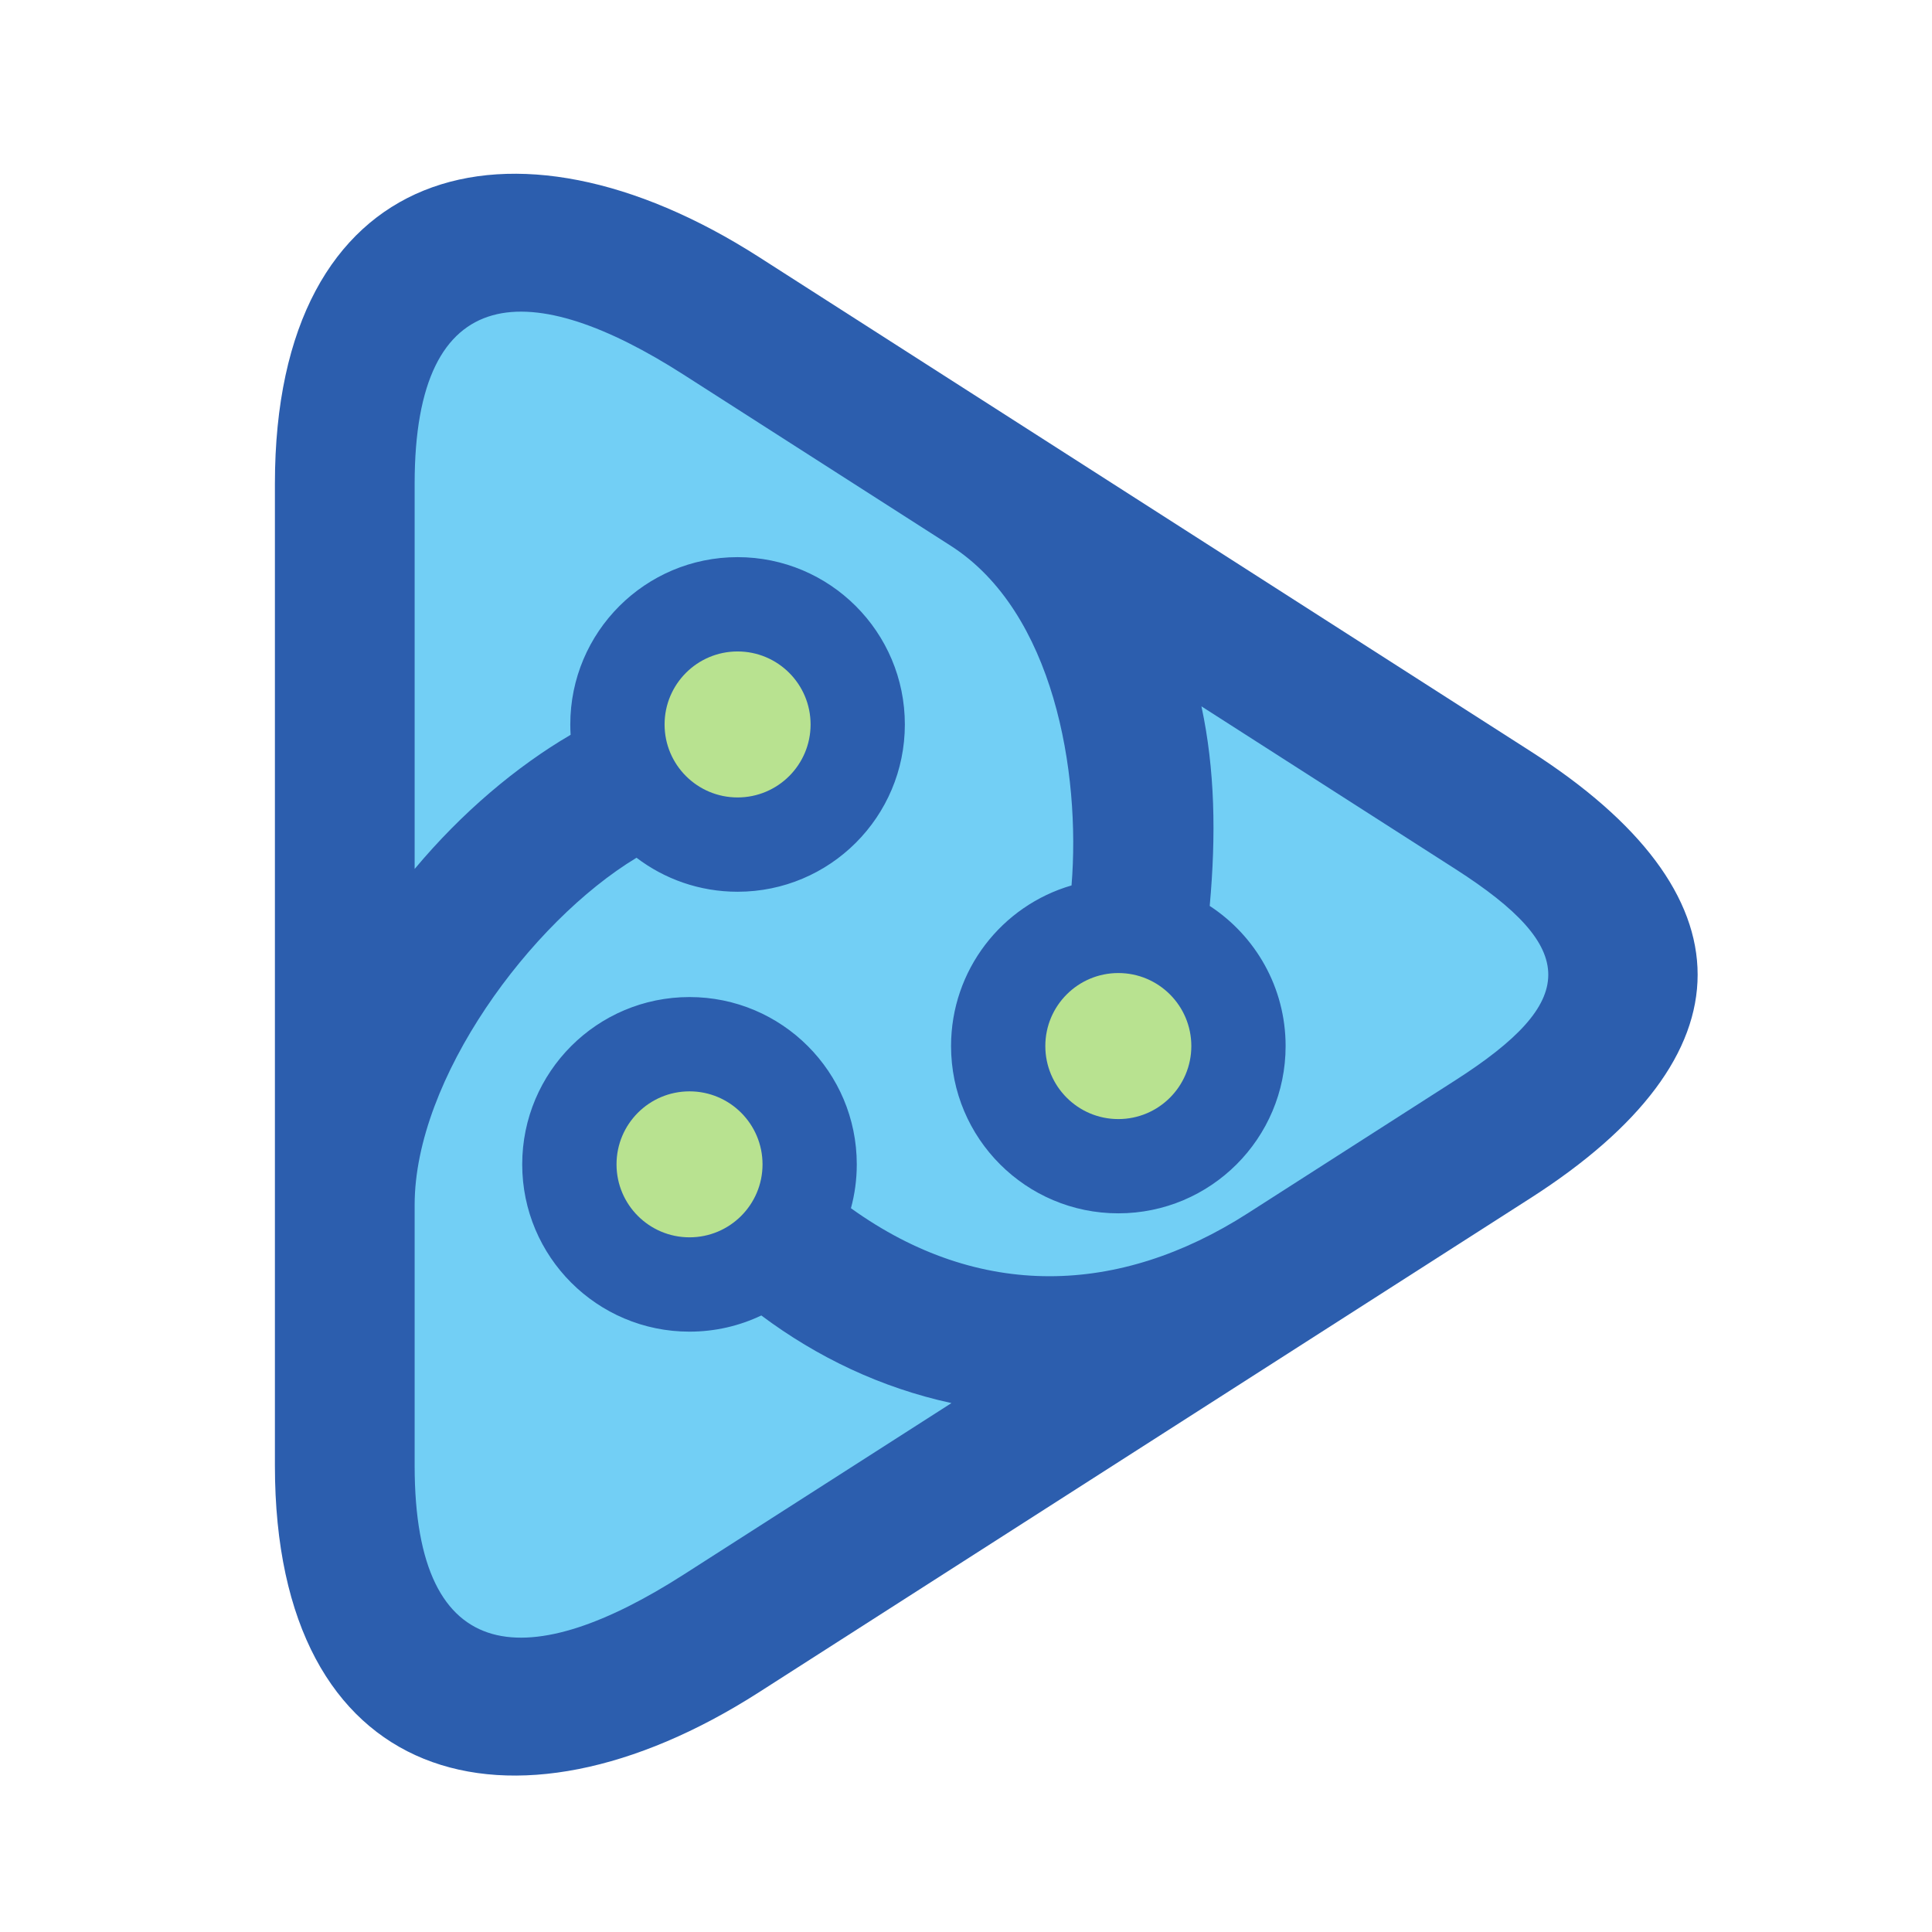
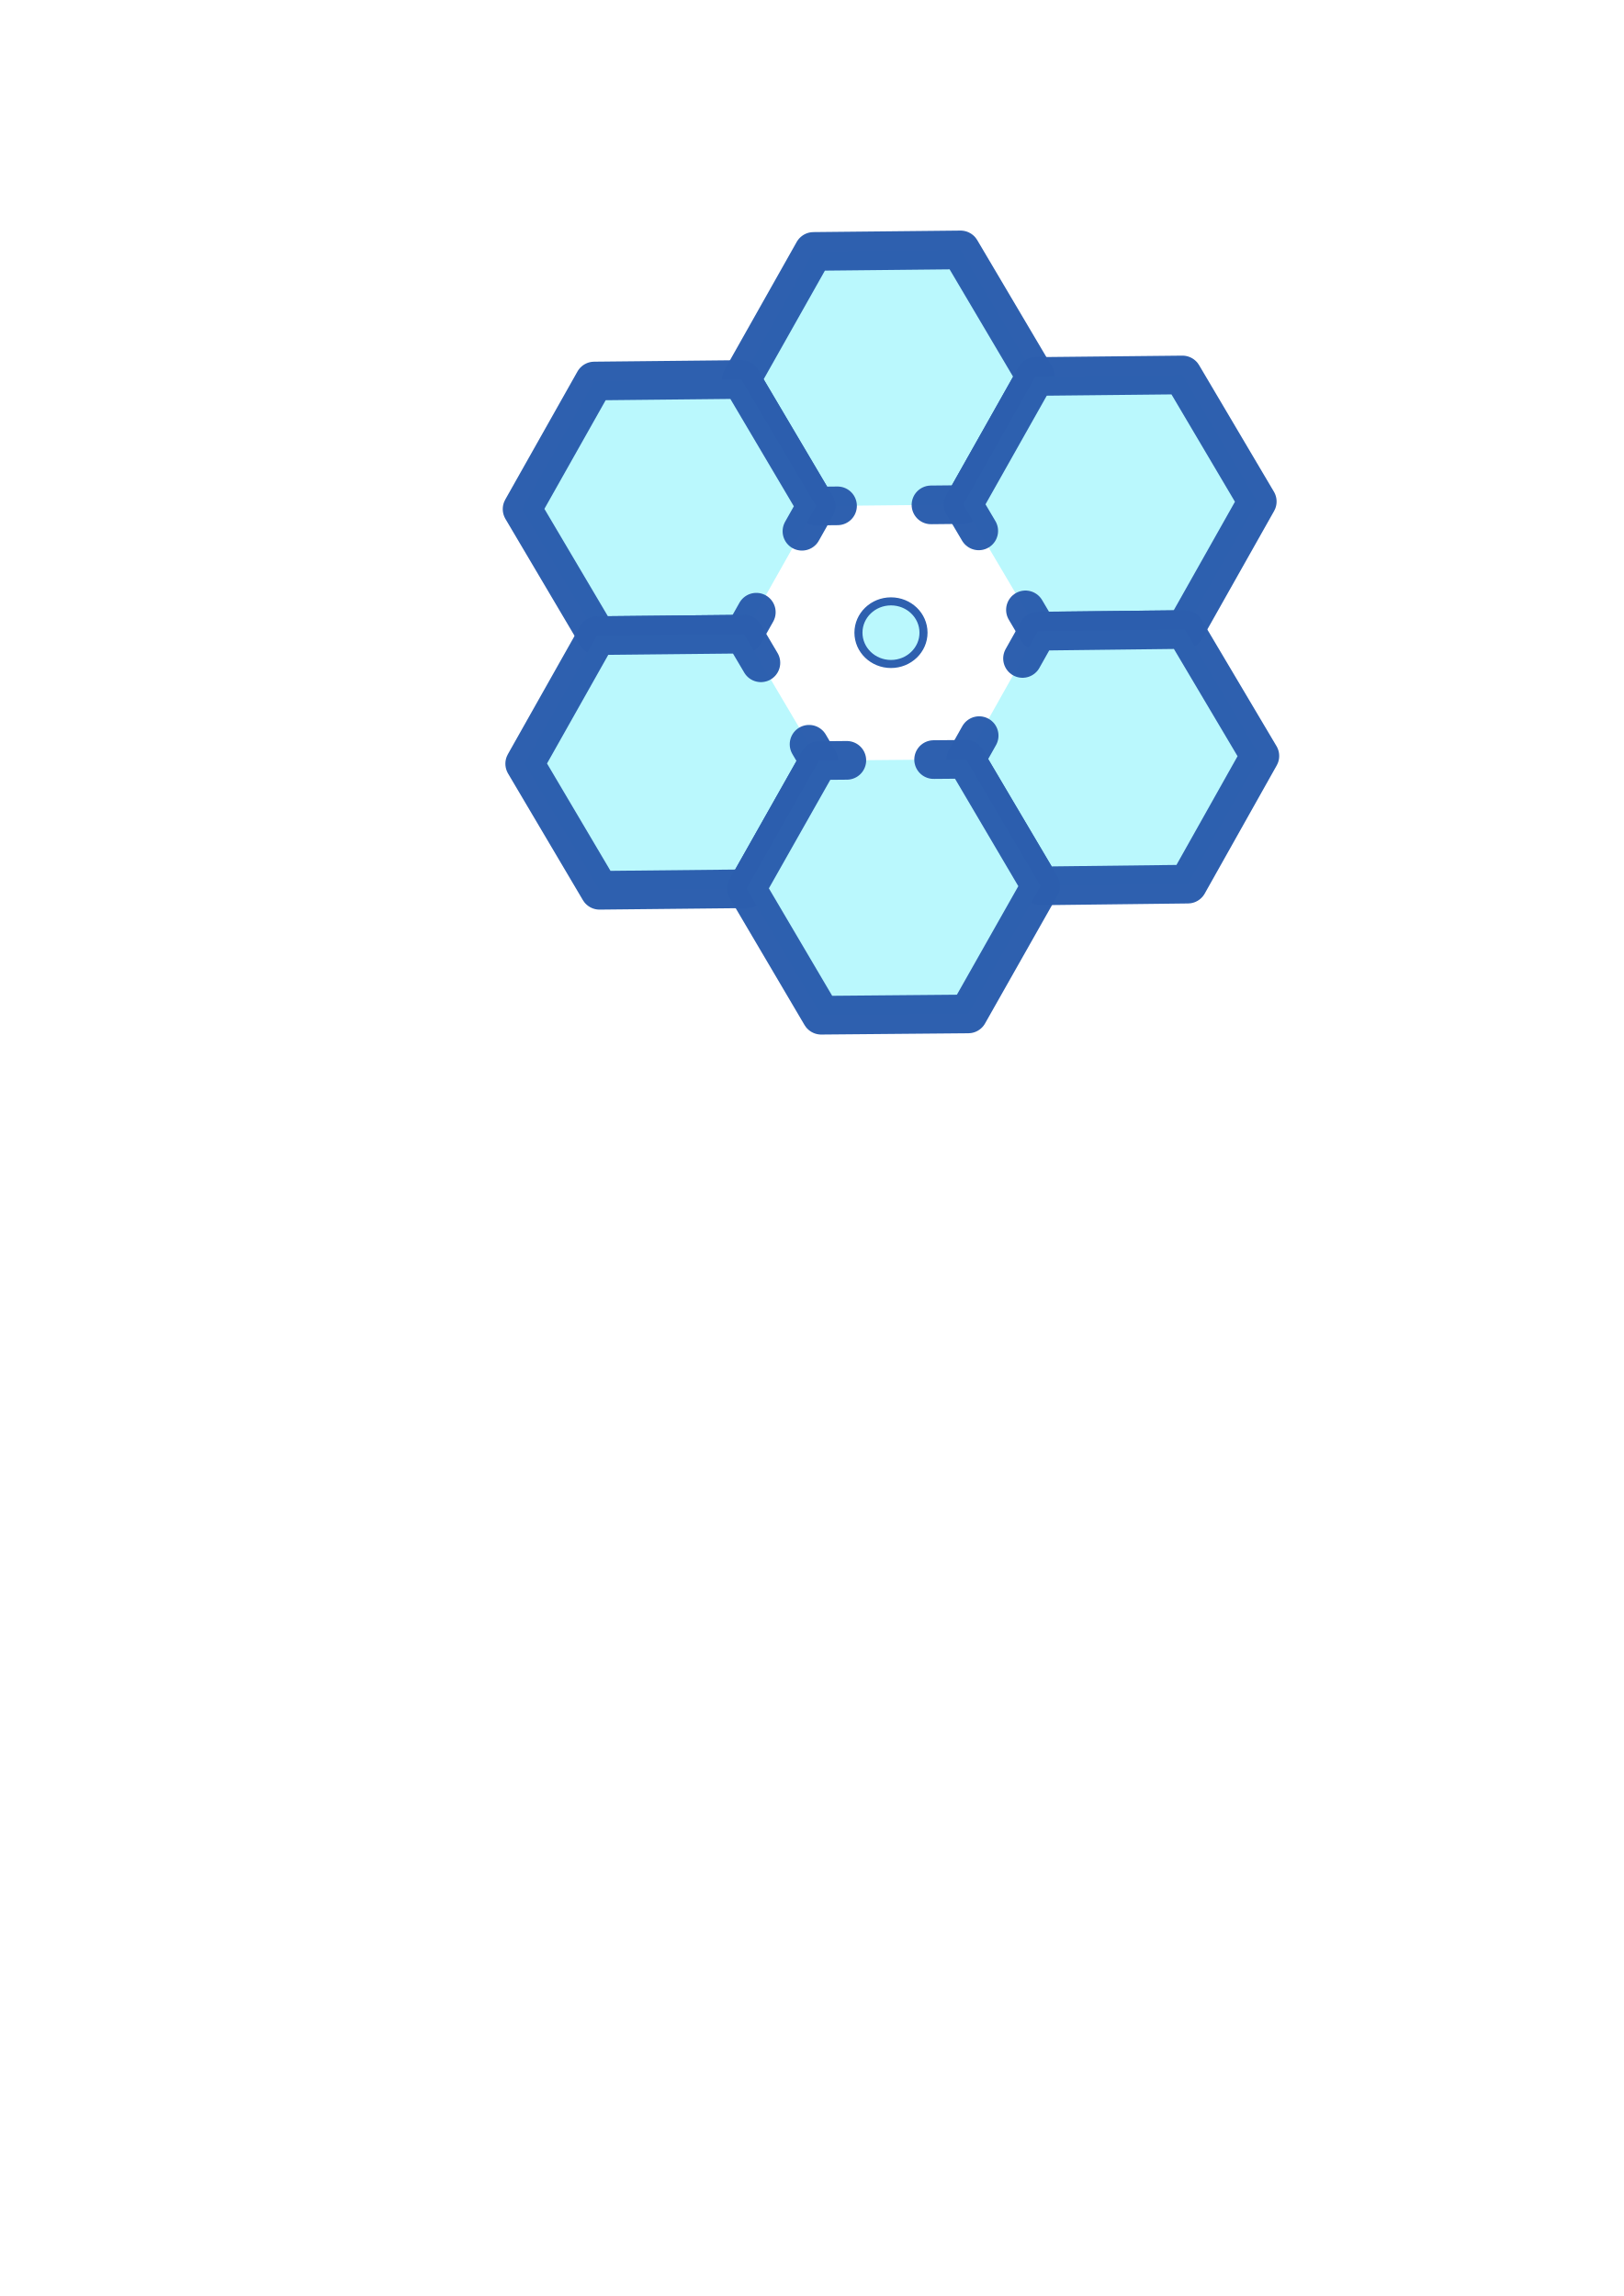
- <svg xmlns="http://www.w3.org/2000/svg" version="1.1" width="640" height="640" viewBox="0 0 640 640" xml:space="preserve" id="svg35">
-   <defs id="defs4" />
-   <g transform="matrix(1.969278,0,0,1.969278,326.7159,322.8694)" id="logo-logo">
-     <g paint-order="stroke" id="g29">
-       <g transform="scale(0.2734741,-0.2734741)" id="g11">
-         <path style="opacity:1;fill:#2c5eae;fill-rule:evenodd;stroke:none;stroke-width:1;stroke-linecap:butt;stroke-linejoin:miter;stroke-miterlimit:10;stroke-dasharray:none;stroke-dashoffset:0" paint-order="stroke" transform="translate(-2890.185,-8379.733)" d="m 2452.62,8681.76 c 0,197.1 144.99,237.22 297.65,139.45 161.69,-103.56 317.05,-203.07 474.82,-304.13 67.68,-43.35 102.66,-90.13 102.66,-137.35 0,-47.2 -34.98,-93.98 -102.66,-137.35 -157.77,-101.06 -313.13,-200.54 -474.82,-304.11 -152.66,-97.8 -297.65,-57.65 -297.65,139.45 v 604.04 0" stroke-linecap="round" id="path9" />
-       </g>
-       <g transform="matrix(0.2734741,0,0,-0.2734741,-0.8094434,-9.9808061e-4)" id="g15">
-         <path style="opacity:1;fill:#72cff5;fill-rule:evenodd;stroke:none;stroke-width:1;stroke-linecap:butt;stroke-linejoin:miter;stroke-miterlimit:10;stroke-dasharray:none;stroke-dashoffset:0" paint-order="stroke" transform="translate(-2887.224,-8379.738)" d="m 2942.63,8434.62 c 5.67,69.49 -10.8,168.27 -74.29,208.92 l -164.43,105.32 c -92.95,59.5 -165.34,59.98 -165.34,-67.1 v -237.01 c 29.07,34.79 62.67,63.04 95.94,82.52 -0.13,2.1 -0.2,4.23 -0.2,6.36 0,56.85 46.07,102.92 102.89,102.92 56.83,0 102.9,-46.07 102.9,-102.92 0,-56.82 -46.07,-102.89 -102.9,-102.89 -23.36,0 -44.89,7.79 -62.15,20.91 -65.25,-39.41 -136.48,-136.02 -136.48,-213.57 v -160.36 c 0,-127.1 72.39,-126.6 165.34,-67.09 l 164.86,105.58 c -43.36,9.42 -82.52,28.16 -116.96,53.89 -13.38,-6.37 -28.36,-9.95 -44.17,-9.95 -56.83,0 -102.9,46.07 -102.9,102.89 0,56.85 46.07,102.92 102.9,102.92 56.82,0 102.89,-46.07 102.89,-102.92 0,-9.33 -1.25,-18.39 -3.59,-26.97 79.03,-56.76 165.05,-53.74 244.04,-3.14 l 127.74,81.84 c 75.95,48.64 76.47,80.97 0,129.95 l -156.18,100.05 c 8.32,-38.88 9.03,-79.27 5.08,-122.76 28.11,-18.36 46.69,-50.1 46.69,-86.19 0,-56.82 -46.08,-102.89 -102.9,-102.89 -56.82,0 -102.89,46.07 -102.89,102.89 0,46.84 31.29,86.36 74.11,98.8 v 0" stroke-linecap="round" id="path13" />
-       </g>
-       <g transform="matrix(0.2734741,0,0,-0.2734741,-41.83355,-42.09006)" id="g19">
-         <path style="opacity:1;fill:#b8e290;fill-rule:evenodd;stroke:none;stroke-width:1;stroke-linecap:butt;stroke-linejoin:miter;stroke-miterlimit:10;stroke-dasharray:none;stroke-dashoffset:0" paint-order="stroke" transform="translate(-2737.205,-8533.65)" d="m 2737.2,8578.55 c -24.8,0 -44.9,-20.11 -44.9,-44.92 0,-24.78 20.1,-44.88 44.9,-44.88 24.8,0 44.91,20.1 44.91,44.88 0,24.81 -20.11,44.92 -44.91,44.92 v 0" stroke-linecap="round" id="path17" />
-       </g>
-       <g transform="matrix(0.2734741,0,0,-0.2734741,22.21328,12.0099)" id="g23">
-         <path style="opacity:1;fill:#b8e290;fill-rule:evenodd;stroke:none;stroke-width:1;stroke-linecap:butt;stroke-linejoin:miter;stroke-miterlimit:10;stroke-dasharray:none;stroke-dashoffset:0" paint-order="stroke" transform="translate(-2971.415,-8335.815)" d="m 2971.41,8380.73 c -24.79,0 -44.9,-20.1 -44.9,-44.91 0,-24.81 20.11,-44.92 44.9,-44.92 24.8,0 44.91,20.11 44.91,44.92 0,24.81 -20.11,44.91 -44.91,44.91 v 0" stroke-linecap="round" id="path21" />
-       </g>
-       <g transform="matrix(0.2734741,0,0,-0.2734741,-49.91701,31.90664)" id="g27">
-         <path style="opacity:1;fill:#b8e290;fill-rule:evenodd;stroke:none;stroke-width:1;stroke-linecap:butt;stroke-linejoin:miter;stroke-miterlimit:10;stroke-dasharray:none;stroke-dashoffset:0" paint-order="stroke" transform="translate(-2707.645,-8263.055)" d="m 2707.64,8307.95 c -24.8,0 -44.9,-20.1 -44.9,-44.91 0,-24.78 20.1,-44.88 44.9,-44.88 24.8,0 44.91,20.1 44.91,44.88 0,24.81 -20.11,44.91 -44.91,44.91" stroke-linecap="round" id="path25" />
-       </g>
-     </g>
+ <svg xmlns="http://www.w3.org/2000/svg" width="210mm" height="297mm" viewBox="0 0 210 297" version="1.1" id="svg1">
+   <defs id="defs1">
+     <linearGradient id="swatch5">
+       <stop style="stop-color:#000000;stop-opacity:1;" offset="0" id="stop5" />
+     </linearGradient>
+   </defs>
+   <g id="layer1">
+     <path id="path5-1" style="mix-blend-mode:lighten;fill:#baf8fd;fill-opacity:1;fill-rule:evenodd;stroke:#a9ae2c;stroke-width:0;stroke-linecap:round;stroke-linejoin:round;stroke-dasharray:none;stroke-opacity:0.986;opacity:0.681" d="m 112.741,98.329 -6.847,0.07 -9.677,-16.372 9.34,-16.567 19.017,-0.195 9.677,16.372 -9.34,16.567 -7.416,0.076" />
+     <path id="path5" style="fill:#baf8fd;fill-opacity:1;stroke:#2c5eae;stroke-width:5;stroke-linecap:round;stroke-linejoin:round;stroke-dasharray:none;stroke-opacity:0.986" d="m 108.322,65.433 -2.766,0.028 -9.677,-16.372 9.34,-16.567 19.017,-0.195 9.677,16.372 -9.34,16.567 -4.165,0.043" />
+     <path id="path5-7" style="fill:#baf8fd;fill-opacity:1;stroke:#2c5eae;stroke-width:5;stroke-linecap:round;stroke-linejoin:round;stroke-dasharray:none;stroke-opacity:0.986" d="M 97.817,79.191 96.217,82.028 77.2,82.223 67.523,65.852 l 9.339,-16.567 19.017,-0.195 9.677,16.372 -1.837,3.258" />
+     <path id="path5-7-4" style="fill:#baf8fd;fill-opacity:1;stroke:#2c5eae;stroke-width:5;stroke-linecap:round;stroke-linejoin:round;stroke-dasharray:none;stroke-opacity:0.986" d="m 126.586,68.672 -2.013,-3.406 9.34,-16.567 19.017,-0.195 4.934,8.347 4.743,8.024 -9.34,16.567 -19.017,0.195 -1.625,-2.748" />
+     <path id="path5-7-5" style="fill:#baf8fd;fill-opacity:1;stroke:#2c5eae;stroke-width:5;stroke-linecap:round;stroke-linejoin:round;stroke-dasharray:none;stroke-opacity:0.986" d="m 132.247,85.175 1.979,-3.522 19.016,-0.224 9.702,16.357 -9.315,16.581 -19.016,0.224 -9.702,-16.357 1.728,-3.075" />
+     <path id="path5-7-2" style="fill:#baf8fd;fill-opacity:1;stroke:#2c5eae;stroke-width:5;stroke-linecap:round;stroke-linejoin:round;stroke-dasharray:none;stroke-opacity:0.986" d="m 104.638,96.274 1.257,2.126 -9.339,16.567 -19.017,0.195 -9.677,-16.372 9.339,-16.567 19.017,-0.195 2.192,3.708" />
+     <path id="path5-7-3" style="fill:#baf8fd;fill-opacity:1;stroke:#2c5eae;stroke-width:5;stroke-linecap:round;stroke-linejoin:round;stroke-dasharray:none;stroke-opacity:0.986" d="m 120.749,98.256 4.188,-0.036 9.652,16.386 -9.365,16.552 -19.017,0.166 -9.652,-16.386 9.365,-16.552 3.605,-0.031" />
+     <ellipse style="fill:#baf8fd;fill-opacity:1;stroke:#2c5eae;stroke-width:1.042;stroke-linecap:butt;stroke-linejoin:round;stroke-dasharray:none;stroke-opacity:0.988" id="path7" cx="115.234" cy="81.84" rx="4.207" ry="4.05" />
  </g>
</svg>
